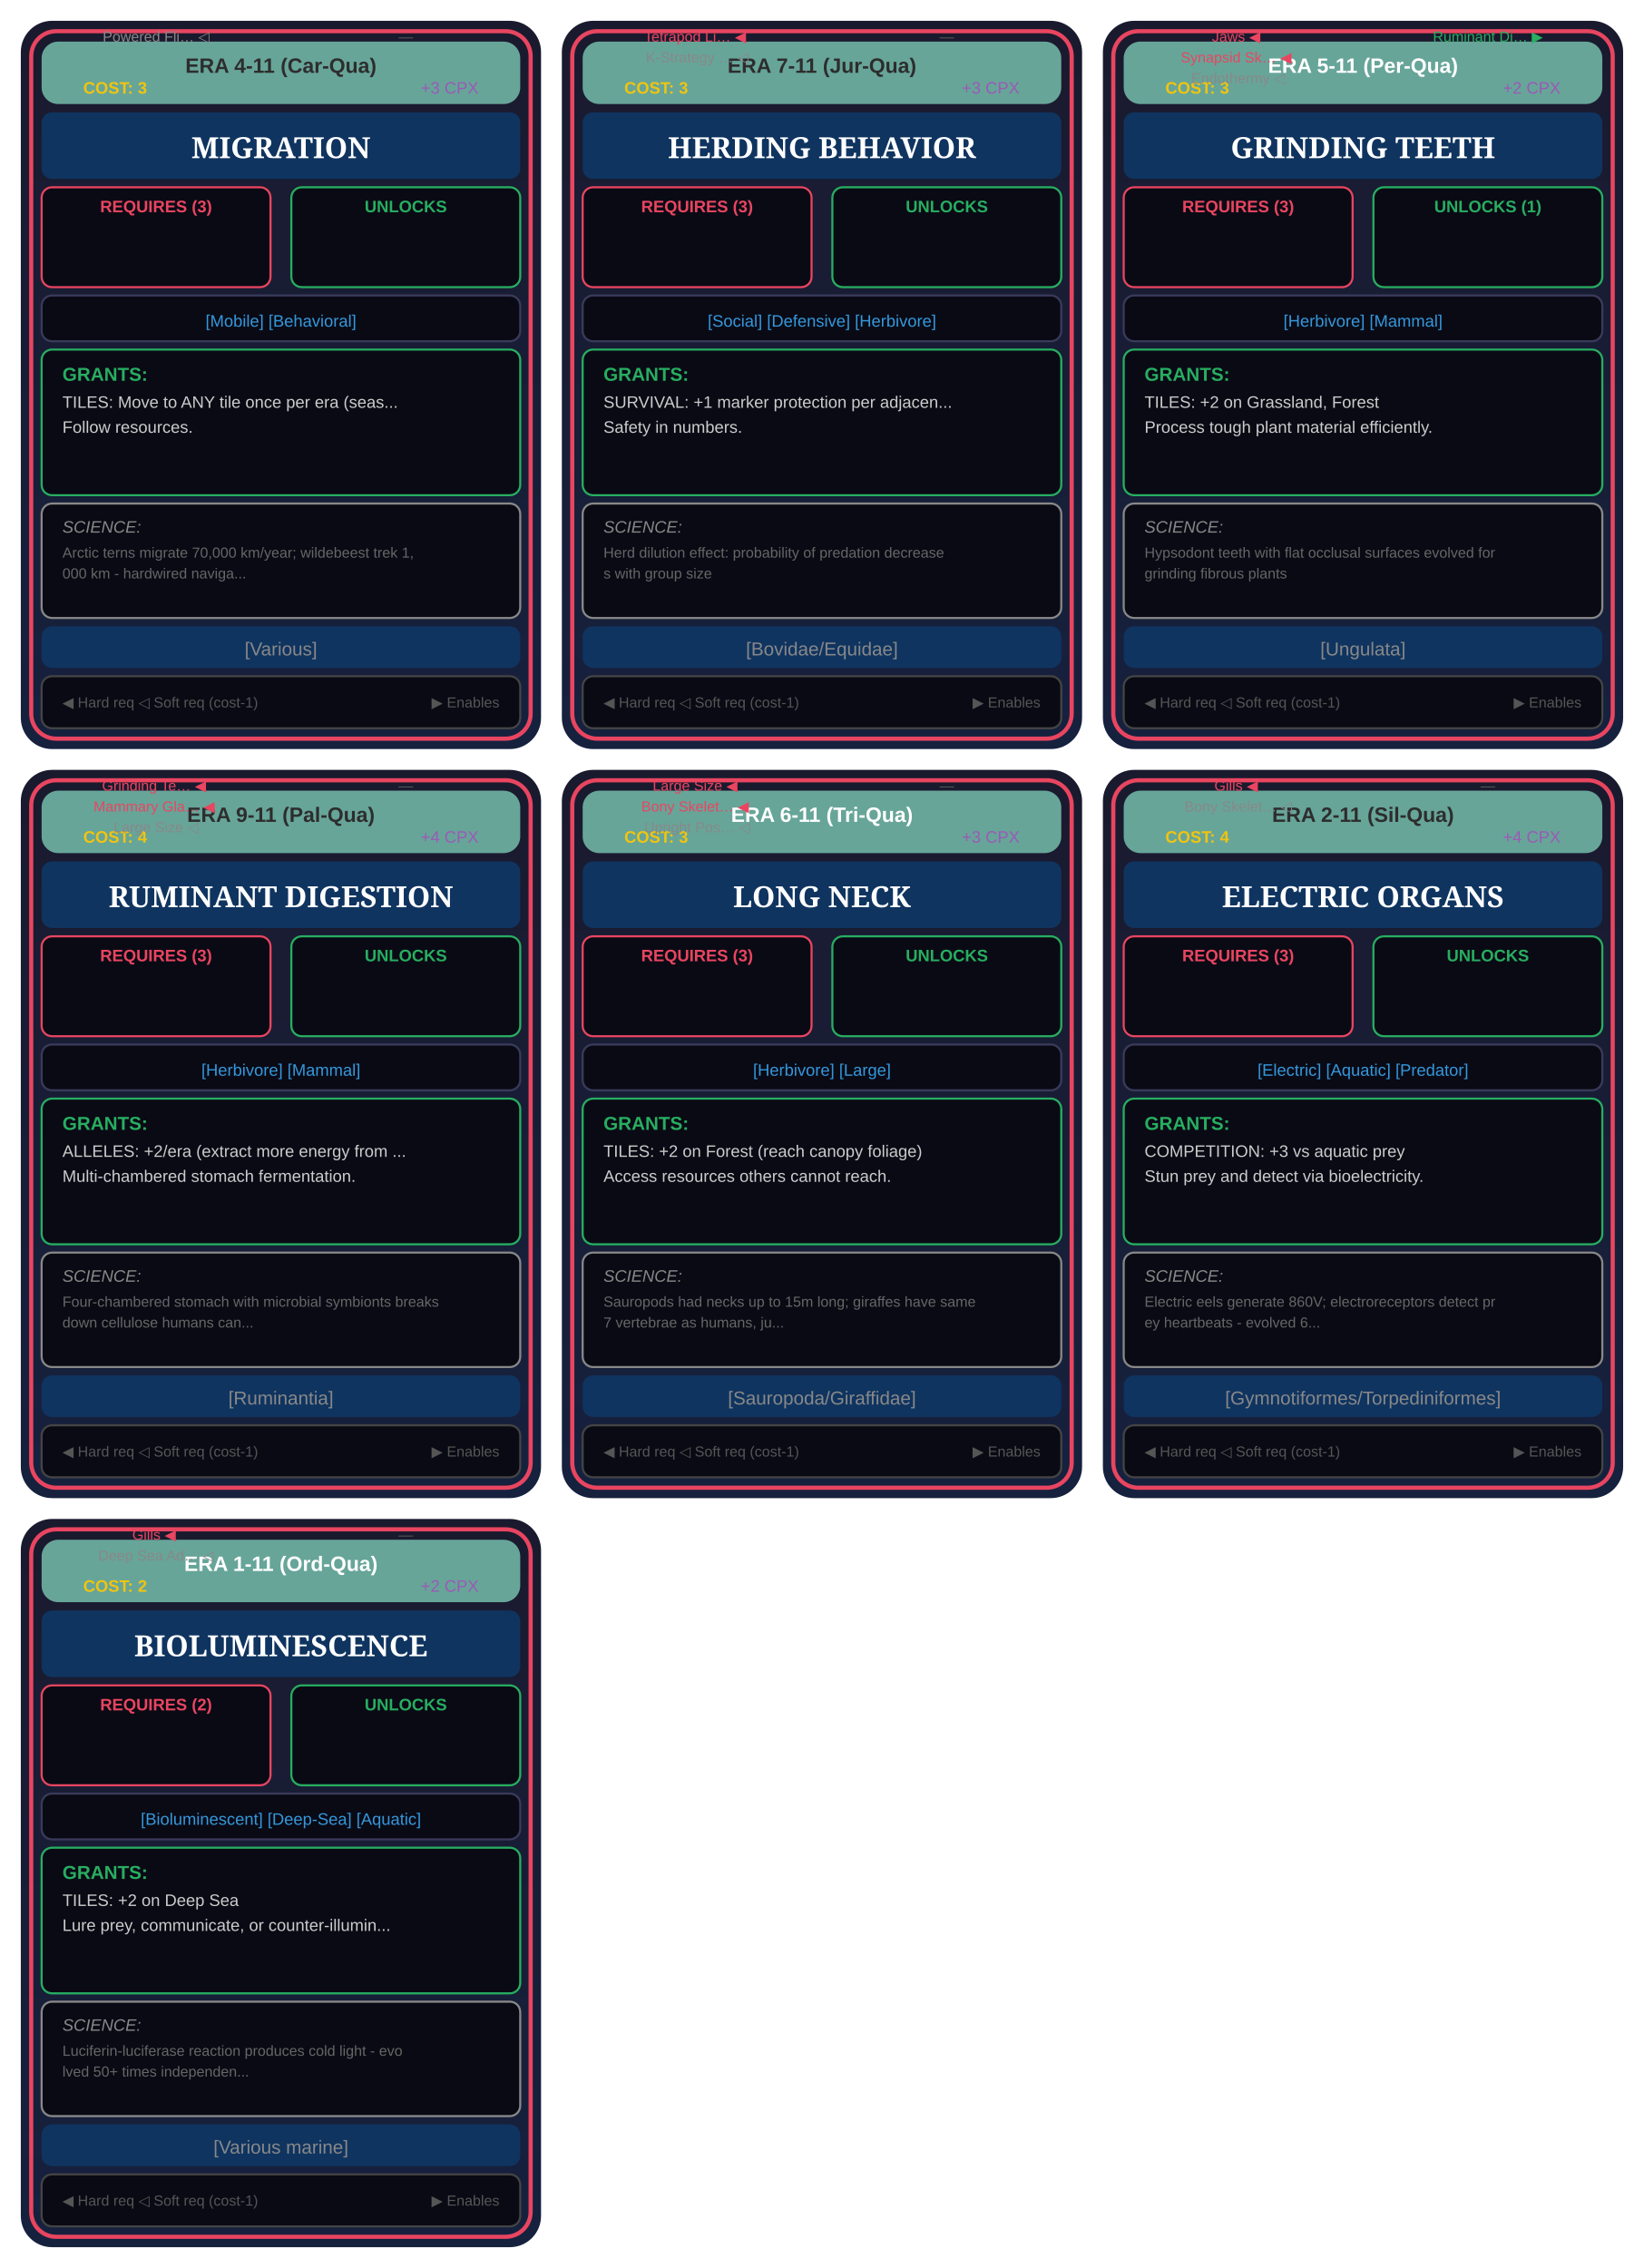
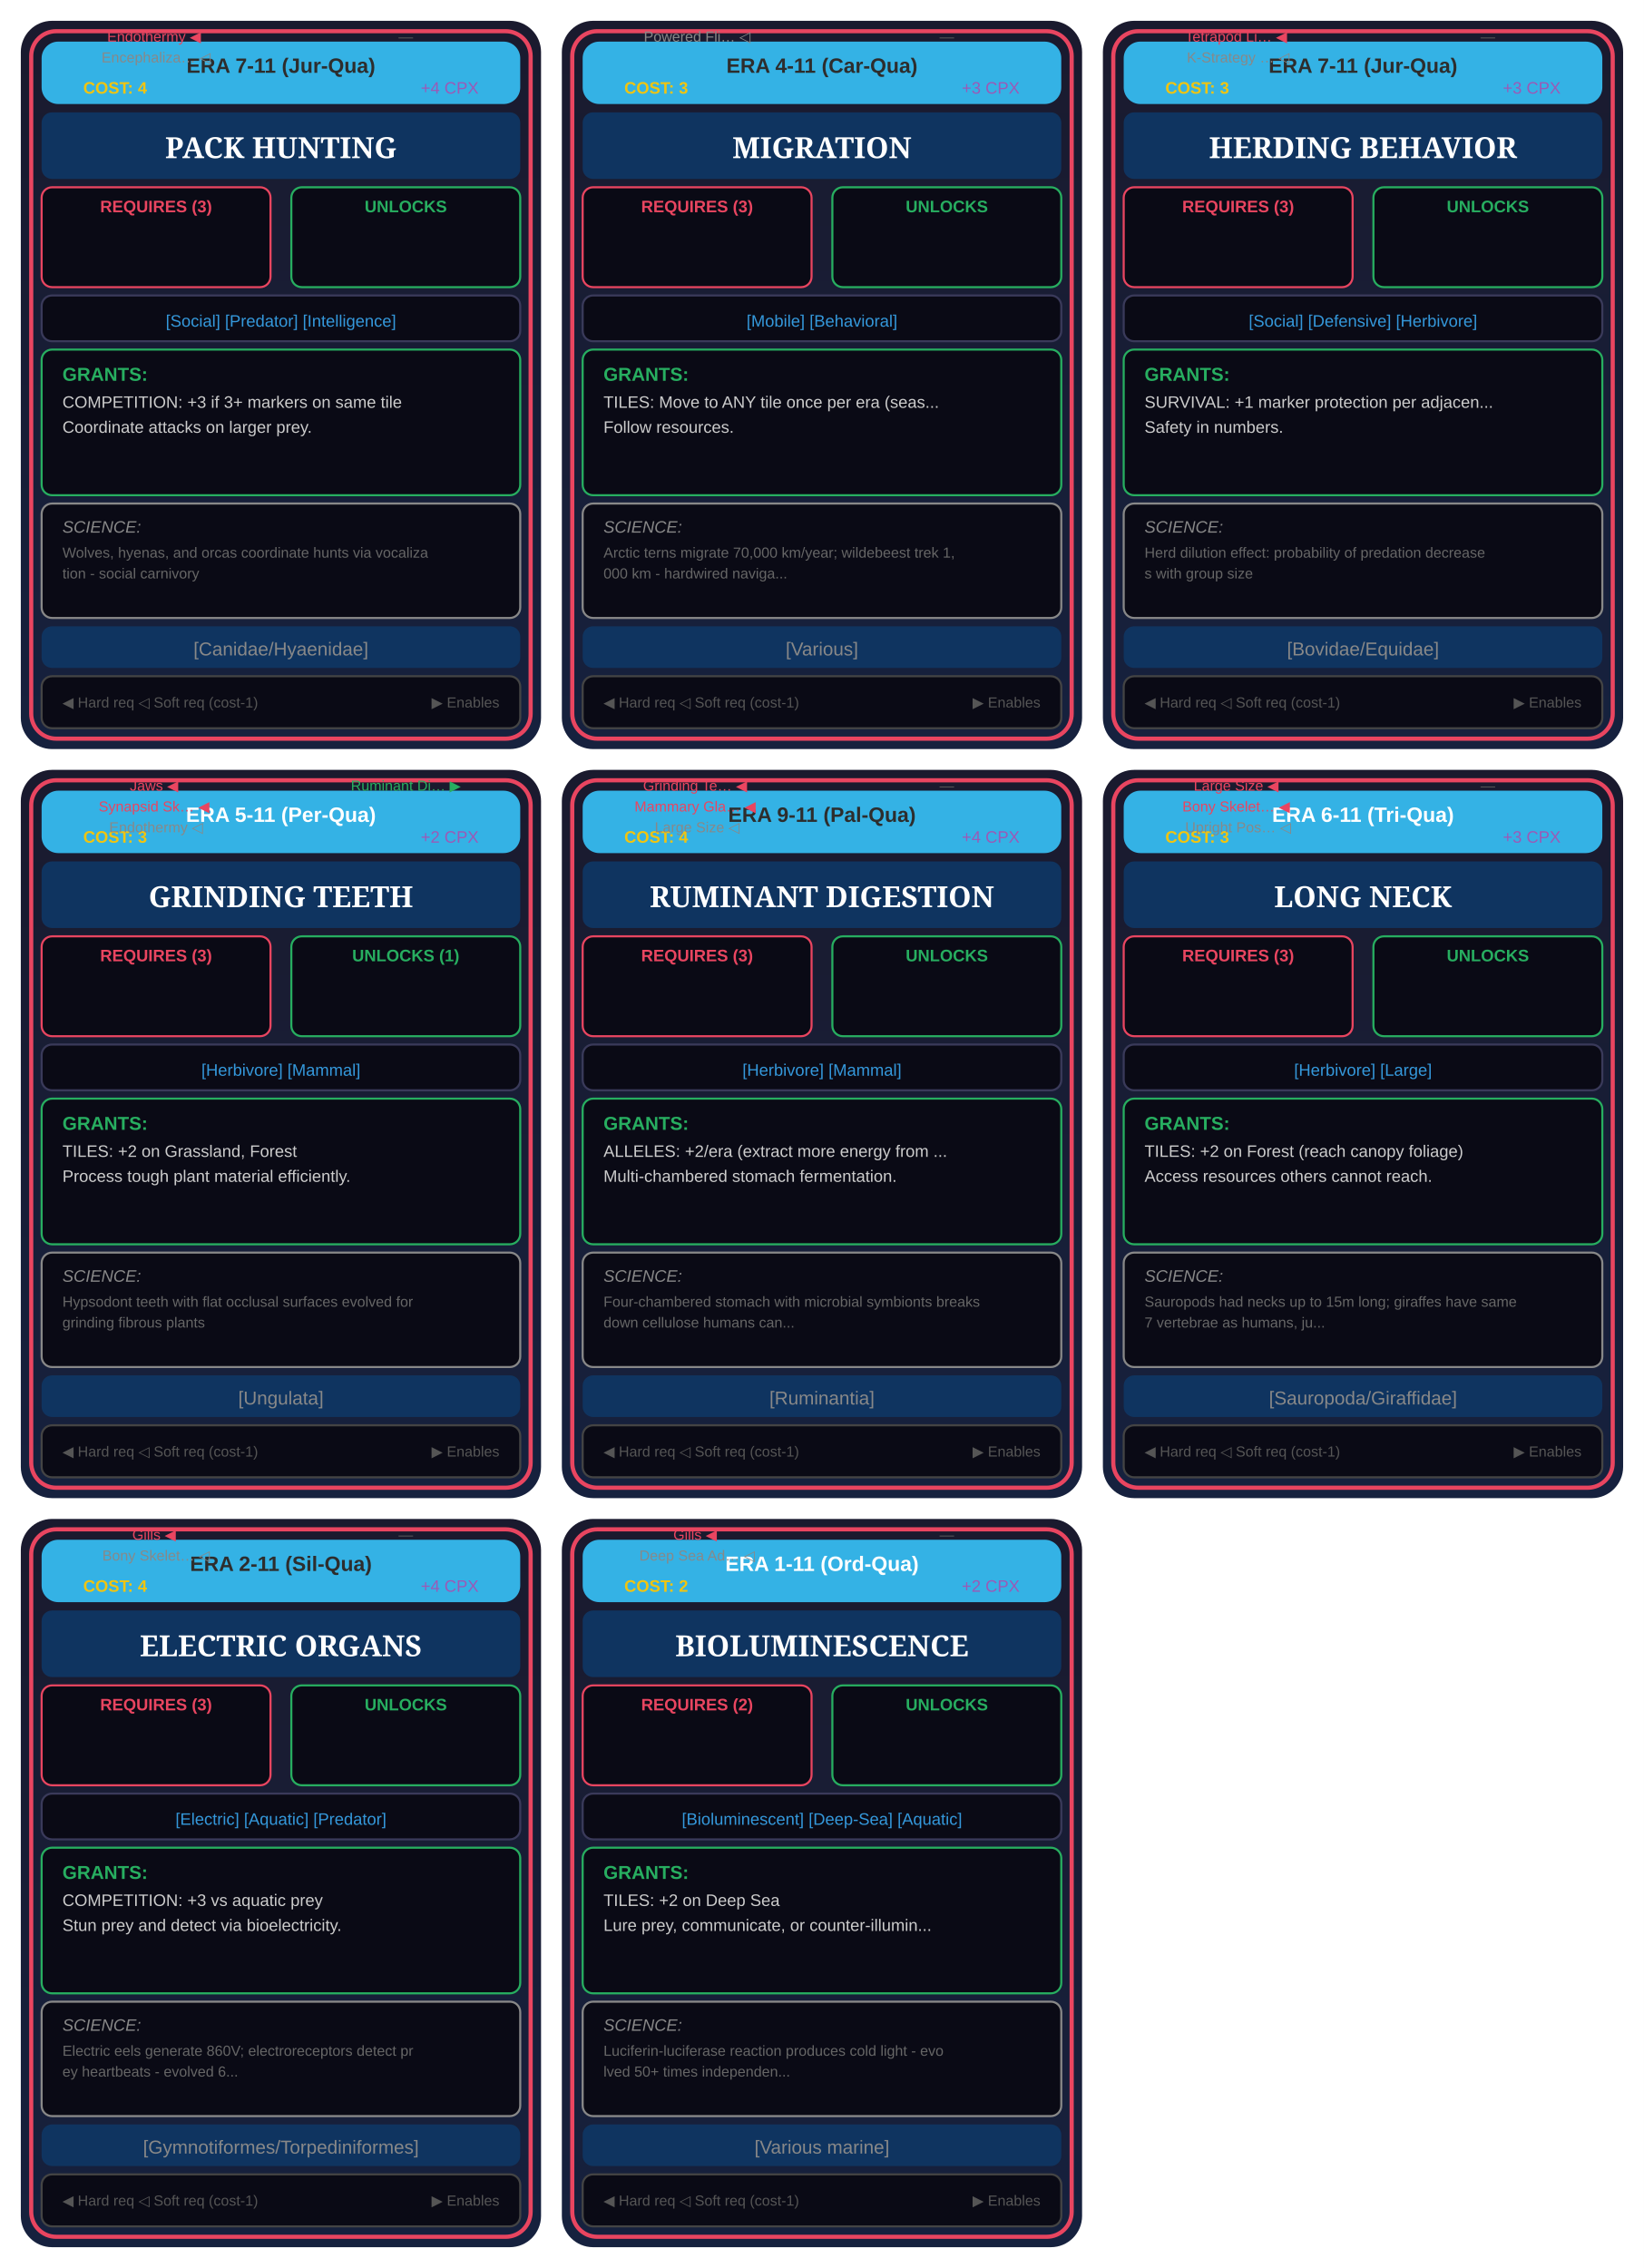
<svg xmlns="http://www.w3.org/2000/svg" viewBox="0 0 790 1090" width="790" height="1090">
  <rect width="790" height="1090" fill="#ffffff" />
  <g transform="translate(10, 10)">
    <defs>
      <linearGradient id="cardBg" x1="0%" y1="0%" x2="0%" y2="100%">
        <stop offset="0%" style="stop-color:#1a1a2e" />
        <stop offset="100%" style="stop-color:#16213e" />
      </linearGradient>
      <linearGradient id="eraGrad" x1="0%" y1="0%" x2="100%" y2="0%">
+         <stop offset="0%" style="stop-color:#34B2E5" />
+         <stop offset="100%" style="stop-color:#34B2E5" />
+       </linearGradient>
+     </defs>
+     <rect width="250" height="350" fill="url(#cardBg)" rx="15" />
+     <rect x="5" y="5" width="240" height="340" fill="none" stroke="#e94560" stroke-width="2" rx="12" />
+     <rect x="10" y="10" width="230" height="30" fill="url(#eraGrad)" rx="8" />
+     <text x="125" y="25" font-family="Arial" font-size="10" fill="#2d2d2d" text-anchor="middle" font-weight="bold">ERA 7-11 (Jur-Qua)</text>
+     <text x="30" y="35" font-family="Arial" font-size="8" fill="#f1c40f" font-weight="bold">COST: 4</text>
+     <text x="220" y="35" font-family="Arial" font-size="8" fill="#9b59b6" text-anchor="end">+4 CPX</text>
+     <rect x="10" y="44" width="230" height="32" fill="#0f3460" rx="5" />
+     <text x="125" y="66" font-family="Georgia" font-size="14" fill="#fff" text-anchor="middle" font-weight="bold">PACK HUNTING</text>
+     <rect x="10" y="80" width="110" height="48" fill="#0a0a15" stroke="#e94560" rx="5" />
+     <text x="65" y="92" font-family="Arial" font-size="8" fill="#e94560" text-anchor="middle" font-weight="bold">REQUIRES (3)</text>
+     <text font-family="Arial" font-size="7" text-anchor="middle">
+       <tspan x="65" dy="10" fill="#e94560">Endothermy ◀</tspan>
+       <tspan x="65" dy="10" fill="#888">Encephaliza… ◁</tspan>
+     </text>
+     <rect x="130" y="80" width="110" height="48" fill="#0a0a15" stroke="#27ae60" rx="5" />
+     <text x="185" y="92" font-family="Arial" font-size="8" fill="#27ae60" text-anchor="middle" font-weight="bold">UNLOCKS</text>
+     <text font-family="Arial" font-size="7" text-anchor="middle">
+       <tspan x="185" dy="10" fill="#555">—</tspan>
+     </text>
+     <rect x="10" y="132" width="230" height="22" fill="#0a0a15" stroke="#3a3a5a" rx="5" />
+     <text x="125" y="147" font-family="Arial" font-size="8" fill="#3498db" text-anchor="middle">[Social] [Predator] [Intelligence]</text>
+     <rect x="10" y="158" width="230" height="70" fill="#0a0a15" stroke="#27ae60" rx="5" />
+     <text x="20" y="173" font-family="Arial" font-size="9" fill="#27ae60" font-weight="bold">GRANTS:</text>
+     <text x="20" y="186" font-family="Arial" font-size="8" fill="#ccc">COMPETITION: +3 if 3+ markers on same tile</text>
+     <text x="20" y="198" font-family="Arial" font-size="8" fill="#ccc">Coordinate attacks on larger prey.</text>
+     <text x="20" y="210" font-family="Arial" font-size="8" fill="#ccc" />
+     <rect x="10" y="232" width="230" height="55" fill="#0a0a15" stroke="#888" rx="5" />
+     <text x="20" y="246" font-family="Arial" font-size="8" fill="#888" font-style="italic">SCIENCE:</text>
+     <text x="20" y="258" font-family="Arial" font-size="7" fill="#666">Wolves, hyenas, and orcas coordinate hunts via vocaliza</text>
+     <text x="20" y="268" font-family="Arial" font-size="7" fill="#666">tion - social carnivory</text>
+     <rect x="10" y="291" width="230" height="20" fill="#0f3460" rx="5" />
+     <text x="125" y="305" font-family="Arial" font-size="9" fill="#888" text-anchor="middle">[Canidae/Hyaenidae]</text>
+     <rect x="10" y="315" width="230" height="25" fill="#0a0a15" stroke="#444" rx="5" />
+     <text x="20" y="330" font-family="Arial" font-size="7" fill="#555">◀ Hard req  ◁ Soft req (cost-1)</text>
+     <text x="230" y="330" font-family="Arial" font-size="7" fill="#555" text-anchor="end">▶ Enables</text>
+   </g>
+   <g transform="translate(270, 10)">
+     <defs>
+       <linearGradient id="cardBg" x1="0%" y1="0%" x2="0%" y2="100%">
+         <stop offset="0%" style="stop-color:#1a1a2e" />
+         <stop offset="100%" style="stop-color:#16213e" />
+       </linearGradient>
+       <linearGradient id="eraGrad" x1="0%" y1="0%" x2="100%" y2="0%">
        <stop offset="0%" style="stop-color:#67A599" />
        <stop offset="100%" style="stop-color:#67A599" />
      </linearGradient>
    </defs>
    <rect width="250" height="350" fill="url(#cardBg)" rx="15" />
    <rect x="5" y="5" width="240" height="340" fill="none" stroke="#e94560" stroke-width="2" rx="12" />
    <rect x="10" y="10" width="230" height="30" fill="url(#eraGrad)" rx="8" />
    <text x="125" y="25" font-family="Arial" font-size="10" fill="#2d2d2d" text-anchor="middle" font-weight="bold">ERA 4-11 (Car-Qua)</text>
    <text x="30" y="35" font-family="Arial" font-size="8" fill="#f1c40f" font-weight="bold">COST: 3</text>
    <text x="220" y="35" font-family="Arial" font-size="8" fill="#9b59b6" text-anchor="end">+3 CPX</text>
    <rect x="10" y="44" width="230" height="32" fill="#0f3460" rx="5" />
    <text x="125" y="66" font-family="Georgia" font-size="14" fill="#fff" text-anchor="middle" font-weight="bold">MIGRATION</text>
    <rect x="10" y="80" width="110" height="48" fill="#0a0a15" stroke="#e94560" rx="5" />
    <text x="65" y="92" font-family="Arial" font-size="8" fill="#e94560" text-anchor="middle" font-weight="bold">REQUIRES (3)</text>
    <text font-family="Arial" font-size="7" text-anchor="middle">
      <tspan x="65" dy="10" fill="#888">Powered Fli… ◁</tspan>
    </text>
    <rect x="130" y="80" width="110" height="48" fill="#0a0a15" stroke="#27ae60" rx="5" />
    <text x="185" y="92" font-family="Arial" font-size="8" fill="#27ae60" text-anchor="middle" font-weight="bold">UNLOCKS</text>
    <text font-family="Arial" font-size="7" text-anchor="middle">
      <tspan x="185" dy="10" fill="#555">—</tspan>
    </text>
    <rect x="10" y="132" width="230" height="22" fill="#0a0a15" stroke="#3a3a5a" rx="5" />
    <text x="125" y="147" font-family="Arial" font-size="8" fill="#3498db" text-anchor="middle">[Mobile] [Behavioral]</text>
    <rect x="10" y="158" width="230" height="70" fill="#0a0a15" stroke="#27ae60" rx="5" />
    <text x="20" y="173" font-family="Arial" font-size="9" fill="#27ae60" font-weight="bold">GRANTS:</text>
    <text x="20" y="186" font-family="Arial" font-size="8" fill="#ccc">TILES: Move to ANY tile once per era (seas...</text>
    <text x="20" y="198" font-family="Arial" font-size="8" fill="#ccc">Follow resources.</text>
    <text x="20" y="210" font-family="Arial" font-size="8" fill="#ccc" />
    <rect x="10" y="232" width="230" height="55" fill="#0a0a15" stroke="#888" rx="5" />
    <text x="20" y="246" font-family="Arial" font-size="8" fill="#888" font-style="italic">SCIENCE:</text>
    <text x="20" y="258" font-family="Arial" font-size="7" fill="#666">Arctic terns migrate 70,000 km/year; wildebeest trek 1,</text>
    <text x="20" y="268" font-family="Arial" font-size="7" fill="#666">000 km - hardwired naviga...</text>
    <rect x="10" y="291" width="230" height="20" fill="#0f3460" rx="5" />
    <text x="125" y="305" font-family="Arial" font-size="9" fill="#888" text-anchor="middle">[Various]</text>
    <rect x="10" y="315" width="230" height="25" fill="#0a0a15" stroke="#444" rx="5" />
    <text x="20" y="330" font-family="Arial" font-size="7" fill="#555">◀ Hard req  ◁ Soft req (cost-1)</text>
    <text x="230" y="330" font-family="Arial" font-size="7" fill="#555" text-anchor="end">▶ Enables</text>
  </g>
-   <g transform="translate(270, 10)">
+   <g transform="translate(530, 10)">
    <defs>
      <linearGradient id="cardBg" x1="0%" y1="0%" x2="0%" y2="100%">
        <stop offset="0%" style="stop-color:#1a1a2e" />
        <stop offset="100%" style="stop-color:#16213e" />
      </linearGradient>
      <linearGradient id="eraGrad" x1="0%" y1="0%" x2="100%" y2="0%">
        <stop offset="0%" style="stop-color:#34B2E5" />
        <stop offset="100%" style="stop-color:#34B2E5" />
      </linearGradient>
    </defs>
    <rect width="250" height="350" fill="url(#cardBg)" rx="15" />
    <rect x="5" y="5" width="240" height="340" fill="none" stroke="#e94560" stroke-width="2" rx="12" />
    <rect x="10" y="10" width="230" height="30" fill="url(#eraGrad)" rx="8" />
    <text x="125" y="25" font-family="Arial" font-size="10" fill="#2d2d2d" text-anchor="middle" font-weight="bold">ERA 7-11 (Jur-Qua)</text>
    <text x="30" y="35" font-family="Arial" font-size="8" fill="#f1c40f" font-weight="bold">COST: 3</text>
    <text x="220" y="35" font-family="Arial" font-size="8" fill="#9b59b6" text-anchor="end">+3 CPX</text>
    <rect x="10" y="44" width="230" height="32" fill="#0f3460" rx="5" />
    <text x="125" y="66" font-family="Georgia" font-size="14" fill="#fff" text-anchor="middle" font-weight="bold">HERDING BEHAVIOR</text>
    <rect x="10" y="80" width="110" height="48" fill="#0a0a15" stroke="#e94560" rx="5" />
    <text x="65" y="92" font-family="Arial" font-size="8" fill="#e94560" text-anchor="middle" font-weight="bold">REQUIRES (3)</text>
    <text font-family="Arial" font-size="7" text-anchor="middle">
      <tspan x="65" dy="10" fill="#e94560">Tetrapod Li… ◀</tspan>
      <tspan x="65" dy="10" fill="#888">K-Strategy … ◁</tspan>
    </text>
    <rect x="130" y="80" width="110" height="48" fill="#0a0a15" stroke="#27ae60" rx="5" />
    <text x="185" y="92" font-family="Arial" font-size="8" fill="#27ae60" text-anchor="middle" font-weight="bold">UNLOCKS</text>
    <text font-family="Arial" font-size="7" text-anchor="middle">
      <tspan x="185" dy="10" fill="#555">—</tspan>
    </text>
    <rect x="10" y="132" width="230" height="22" fill="#0a0a15" stroke="#3a3a5a" rx="5" />
    <text x="125" y="147" font-family="Arial" font-size="8" fill="#3498db" text-anchor="middle">[Social] [Defensive] [Herbivore]</text>
    <rect x="10" y="158" width="230" height="70" fill="#0a0a15" stroke="#27ae60" rx="5" />
    <text x="20" y="173" font-family="Arial" font-size="9" fill="#27ae60" font-weight="bold">GRANTS:</text>
    <text x="20" y="186" font-family="Arial" font-size="8" fill="#ccc">SURVIVAL: +1 marker protection per adjacen...</text>
    <text x="20" y="198" font-family="Arial" font-size="8" fill="#ccc">Safety in numbers.</text>
    <text x="20" y="210" font-family="Arial" font-size="8" fill="#ccc" />
    <rect x="10" y="232" width="230" height="55" fill="#0a0a15" stroke="#888" rx="5" />
    <text x="20" y="246" font-family="Arial" font-size="8" fill="#888" font-style="italic">SCIENCE:</text>
    <text x="20" y="258" font-family="Arial" font-size="7" fill="#666">Herd dilution effect: probability of predation decrease</text>
    <text x="20" y="268" font-family="Arial" font-size="7" fill="#666">s with group size</text>
    <rect x="10" y="291" width="230" height="20" fill="#0f3460" rx="5" />
    <text x="125" y="305" font-family="Arial" font-size="9" fill="#888" text-anchor="middle">[Bovidae/Equidae]</text>
    <rect x="10" y="315" width="230" height="25" fill="#0a0a15" stroke="#444" rx="5" />
    <text x="20" y="330" font-family="Arial" font-size="7" fill="#555">◀ Hard req  ◁ Soft req (cost-1)</text>
    <text x="230" y="330" font-family="Arial" font-size="7" fill="#555" text-anchor="end">▶ Enables</text>
  </g>
-   <g transform="translate(530, 10)">
+   <g transform="translate(10, 370)">
    <defs>
      <linearGradient id="cardBg" x1="0%" y1="0%" x2="0%" y2="100%">
        <stop offset="0%" style="stop-color:#1a1a2e" />
        <stop offset="100%" style="stop-color:#16213e" />
      </linearGradient>
      <linearGradient id="eraGrad" x1="0%" y1="0%" x2="100%" y2="0%">
        <stop offset="0%" style="stop-color:#F04028" />
        <stop offset="100%" style="stop-color:#F04028" />
      </linearGradient>
    </defs>
    <rect width="250" height="350" fill="url(#cardBg)" rx="15" />
    <rect x="5" y="5" width="240" height="340" fill="none" stroke="#e94560" stroke-width="2" rx="12" />
    <rect x="10" y="10" width="230" height="30" fill="url(#eraGrad)" rx="8" />
    <text x="125" y="25" font-family="Arial" font-size="10" fill="#ffffff" text-anchor="middle" font-weight="bold">ERA 5-11 (Per-Qua)</text>
    <text x="30" y="35" font-family="Arial" font-size="8" fill="#f1c40f" font-weight="bold">COST: 3</text>
    <text x="220" y="35" font-family="Arial" font-size="8" fill="#9b59b6" text-anchor="end">+2 CPX</text>
    <rect x="10" y="44" width="230" height="32" fill="#0f3460" rx="5" />
    <text x="125" y="66" font-family="Georgia" font-size="14" fill="#fff" text-anchor="middle" font-weight="bold">GRINDING TEETH</text>
    <rect x="10" y="80" width="110" height="48" fill="#0a0a15" stroke="#e94560" rx="5" />
    <text x="65" y="92" font-family="Arial" font-size="8" fill="#e94560" text-anchor="middle" font-weight="bold">REQUIRES (3)</text>
    <text font-family="Arial" font-size="7" text-anchor="middle">
      <tspan x="65" dy="10" fill="#e94560">Jaws ◀</tspan>
      <tspan x="65" dy="10" fill="#e94560">Synapsid Sk… ◀</tspan>
      <tspan x="65" dy="10" fill="#888">Endothermy ◁</tspan>
    </text>
    <rect x="130" y="80" width="110" height="48" fill="#0a0a15" stroke="#27ae60" rx="5" />
    <text x="185" y="92" font-family="Arial" font-size="8" fill="#27ae60" text-anchor="middle" font-weight="bold">UNLOCKS (1)</text>
    <text font-family="Arial" font-size="7" text-anchor="middle">
      <tspan x="185" dy="10" fill="#27ae60">Ruminant Di… ▶</tspan>
    </text>
    <rect x="10" y="132" width="230" height="22" fill="#0a0a15" stroke="#3a3a5a" rx="5" />
    <text x="125" y="147" font-family="Arial" font-size="8" fill="#3498db" text-anchor="middle">[Herbivore] [Mammal]</text>
    <rect x="10" y="158" width="230" height="70" fill="#0a0a15" stroke="#27ae60" rx="5" />
    <text x="20" y="173" font-family="Arial" font-size="9" fill="#27ae60" font-weight="bold">GRANTS:</text>
    <text x="20" y="186" font-family="Arial" font-size="8" fill="#ccc">TILES: +2 on Grassland, Forest</text>
    <text x="20" y="198" font-family="Arial" font-size="8" fill="#ccc">Process tough plant material efficiently.</text>
    <text x="20" y="210" font-family="Arial" font-size="8" fill="#ccc" />
    <rect x="10" y="232" width="230" height="55" fill="#0a0a15" stroke="#888" rx="5" />
    <text x="20" y="246" font-family="Arial" font-size="8" fill="#888" font-style="italic">SCIENCE:</text>
    <text x="20" y="258" font-family="Arial" font-size="7" fill="#666">Hypsodont teeth with flat occlusal surfaces evolved for</text>
    <text x="20" y="268" font-family="Arial" font-size="7" fill="#666"> grinding fibrous plants</text>
    <rect x="10" y="291" width="230" height="20" fill="#0f3460" rx="5" />
    <text x="125" y="305" font-family="Arial" font-size="9" fill="#888" text-anchor="middle">[Ungulata]</text>
    <rect x="10" y="315" width="230" height="25" fill="#0a0a15" stroke="#444" rx="5" />
    <text x="20" y="330" font-family="Arial" font-size="7" fill="#555">◀ Hard req  ◁ Soft req (cost-1)</text>
    <text x="230" y="330" font-family="Arial" font-size="7" fill="#555" text-anchor="end">▶ Enables</text>
  </g>
-   <g transform="translate(10, 370)">
+   <g transform="translate(270, 370)">
    <defs>
      <linearGradient id="cardBg" x1="0%" y1="0%" x2="0%" y2="100%">
        <stop offset="0%" style="stop-color:#1a1a2e" />
        <stop offset="100%" style="stop-color:#16213e" />
      </linearGradient>
      <linearGradient id="eraGrad" x1="0%" y1="0%" x2="100%" y2="0%">
        <stop offset="0%" style="stop-color:#FD9A52" />
        <stop offset="100%" style="stop-color:#FD9A52" />
      </linearGradient>
    </defs>
    <rect width="250" height="350" fill="url(#cardBg)" rx="15" />
    <rect x="5" y="5" width="240" height="340" fill="none" stroke="#e94560" stroke-width="2" rx="12" />
    <rect x="10" y="10" width="230" height="30" fill="url(#eraGrad)" rx="8" />
    <text x="125" y="25" font-family="Arial" font-size="10" fill="#2d2d2d" text-anchor="middle" font-weight="bold">ERA 9-11 (Pal-Qua)</text>
    <text x="30" y="35" font-family="Arial" font-size="8" fill="#f1c40f" font-weight="bold">COST: 4</text>
    <text x="220" y="35" font-family="Arial" font-size="8" fill="#9b59b6" text-anchor="end">+4 CPX</text>
    <rect x="10" y="44" width="230" height="32" fill="#0f3460" rx="5" />
    <text x="125" y="66" font-family="Georgia" font-size="14" fill="#fff" text-anchor="middle" font-weight="bold">RUMINANT DIGESTION</text>
    <rect x="10" y="80" width="110" height="48" fill="#0a0a15" stroke="#e94560" rx="5" />
    <text x="65" y="92" font-family="Arial" font-size="8" fill="#e94560" text-anchor="middle" font-weight="bold">REQUIRES (3)</text>
    <text font-family="Arial" font-size="7" text-anchor="middle">
      <tspan x="65" dy="10" fill="#e94560">Grinding Te… ◀</tspan>
      <tspan x="65" dy="10" fill="#e94560">Mammary Gla… ◀</tspan>
      <tspan x="65" dy="10" fill="#888">Large Size ◁</tspan>
    </text>
    <rect x="130" y="80" width="110" height="48" fill="#0a0a15" stroke="#27ae60" rx="5" />
    <text x="185" y="92" font-family="Arial" font-size="8" fill="#27ae60" text-anchor="middle" font-weight="bold">UNLOCKS</text>
    <text font-family="Arial" font-size="7" text-anchor="middle">
      <tspan x="185" dy="10" fill="#555">—</tspan>
    </text>
    <rect x="10" y="132" width="230" height="22" fill="#0a0a15" stroke="#3a3a5a" rx="5" />
    <text x="125" y="147" font-family="Arial" font-size="8" fill="#3498db" text-anchor="middle">[Herbivore] [Mammal]</text>
    <rect x="10" y="158" width="230" height="70" fill="#0a0a15" stroke="#27ae60" rx="5" />
    <text x="20" y="173" font-family="Arial" font-size="9" fill="#27ae60" font-weight="bold">GRANTS:</text>
    <text x="20" y="186" font-family="Arial" font-size="8" fill="#ccc">ALLELES: +2/era (extract more energy from ...</text>
    <text x="20" y="198" font-family="Arial" font-size="8" fill="#ccc">Multi-chambered stomach fermentation.</text>
    <text x="20" y="210" font-family="Arial" font-size="8" fill="#ccc" />
    <rect x="10" y="232" width="230" height="55" fill="#0a0a15" stroke="#888" rx="5" />
    <text x="20" y="246" font-family="Arial" font-size="8" fill="#888" font-style="italic">SCIENCE:</text>
    <text x="20" y="258" font-family="Arial" font-size="7" fill="#666">Four-chambered stomach with microbial symbionts breaks </text>
    <text x="20" y="268" font-family="Arial" font-size="7" fill="#666">down cellulose humans can...</text>
    <rect x="10" y="291" width="230" height="20" fill="#0f3460" rx="5" />
    <text x="125" y="305" font-family="Arial" font-size="9" fill="#888" text-anchor="middle">[Ruminantia]</text>
    <rect x="10" y="315" width="230" height="25" fill="#0a0a15" stroke="#444" rx="5" />
    <text x="20" y="330" font-family="Arial" font-size="7" fill="#555">◀ Hard req  ◁ Soft req (cost-1)</text>
    <text x="230" y="330" font-family="Arial" font-size="7" fill="#555" text-anchor="end">▶ Enables</text>
  </g>
-   <g transform="translate(270, 370)">
+   <g transform="translate(530, 370)">
    <defs>
      <linearGradient id="cardBg" x1="0%" y1="0%" x2="0%" y2="100%">
        <stop offset="0%" style="stop-color:#1a1a2e" />
        <stop offset="100%" style="stop-color:#16213e" />
      </linearGradient>
      <linearGradient id="eraGrad" x1="0%" y1="0%" x2="100%" y2="0%">
        <stop offset="0%" style="stop-color:#812B92" />
        <stop offset="100%" style="stop-color:#812B92" />
      </linearGradient>
    </defs>
    <rect width="250" height="350" fill="url(#cardBg)" rx="15" />
    <rect x="5" y="5" width="240" height="340" fill="none" stroke="#e94560" stroke-width="2" rx="12" />
    <rect x="10" y="10" width="230" height="30" fill="url(#eraGrad)" rx="8" />
    <text x="125" y="25" font-family="Arial" font-size="10" fill="#ffffff" text-anchor="middle" font-weight="bold">ERA 6-11 (Tri-Qua)</text>
    <text x="30" y="35" font-family="Arial" font-size="8" fill="#f1c40f" font-weight="bold">COST: 3</text>
    <text x="220" y="35" font-family="Arial" font-size="8" fill="#9b59b6" text-anchor="end">+3 CPX</text>
    <rect x="10" y="44" width="230" height="32" fill="#0f3460" rx="5" />
    <text x="125" y="66" font-family="Georgia" font-size="14" fill="#fff" text-anchor="middle" font-weight="bold">LONG NECK</text>
    <rect x="10" y="80" width="110" height="48" fill="#0a0a15" stroke="#e94560" rx="5" />
    <text x="65" y="92" font-family="Arial" font-size="8" fill="#e94560" text-anchor="middle" font-weight="bold">REQUIRES (3)</text>
    <text font-family="Arial" font-size="7" text-anchor="middle">
      <tspan x="65" dy="10" fill="#e94560">Large Size ◀</tspan>
      <tspan x="65" dy="10" fill="#e94560">Bony Skelet… ◀</tspan>
      <tspan x="65" dy="10" fill="#888">Upright Pos… ◁</tspan>
    </text>
    <rect x="130" y="80" width="110" height="48" fill="#0a0a15" stroke="#27ae60" rx="5" />
    <text x="185" y="92" font-family="Arial" font-size="8" fill="#27ae60" text-anchor="middle" font-weight="bold">UNLOCKS</text>
    <text font-family="Arial" font-size="7" text-anchor="middle">
      <tspan x="185" dy="10" fill="#555">—</tspan>
    </text>
    <rect x="10" y="132" width="230" height="22" fill="#0a0a15" stroke="#3a3a5a" rx="5" />
    <text x="125" y="147" font-family="Arial" font-size="8" fill="#3498db" text-anchor="middle">[Herbivore] [Large]</text>
    <rect x="10" y="158" width="230" height="70" fill="#0a0a15" stroke="#27ae60" rx="5" />
    <text x="20" y="173" font-family="Arial" font-size="9" fill="#27ae60" font-weight="bold">GRANTS:</text>
    <text x="20" y="186" font-family="Arial" font-size="8" fill="#ccc">TILES: +2 on Forest (reach canopy foliage)</text>
    <text x="20" y="198" font-family="Arial" font-size="8" fill="#ccc">Access resources others cannot reach.</text>
    <text x="20" y="210" font-family="Arial" font-size="8" fill="#ccc" />
    <rect x="10" y="232" width="230" height="55" fill="#0a0a15" stroke="#888" rx="5" />
    <text x="20" y="246" font-family="Arial" font-size="8" fill="#888" font-style="italic">SCIENCE:</text>
    <text x="20" y="258" font-family="Arial" font-size="7" fill="#666">Sauropods had necks up to 15m long; giraffes have same </text>
    <text x="20" y="268" font-family="Arial" font-size="7" fill="#666">7 vertebrae as humans, ju...</text>
    <rect x="10" y="291" width="230" height="20" fill="#0f3460" rx="5" />
    <text x="125" y="305" font-family="Arial" font-size="9" fill="#888" text-anchor="middle">[Sauropoda/Giraffidae]</text>
    <rect x="10" y="315" width="230" height="25" fill="#0a0a15" stroke="#444" rx="5" />
    <text x="20" y="330" font-family="Arial" font-size="7" fill="#555">◀ Hard req  ◁ Soft req (cost-1)</text>
    <text x="230" y="330" font-family="Arial" font-size="7" fill="#555" text-anchor="end">▶ Enables</text>
  </g>
-   <g transform="translate(530, 370)">
+   <g transform="translate(10, 730)">
    <defs>
      <linearGradient id="cardBg" x1="0%" y1="0%" x2="0%" y2="100%">
        <stop offset="0%" style="stop-color:#1a1a2e" />
        <stop offset="100%" style="stop-color:#16213e" />
      </linearGradient>
      <linearGradient id="eraGrad" x1="0%" y1="0%" x2="100%" y2="0%">
        <stop offset="0%" style="stop-color:#B3E1D2" />
        <stop offset="100%" style="stop-color:#B3E1D2" />
      </linearGradient>
    </defs>
    <rect width="250" height="350" fill="url(#cardBg)" rx="15" />
    <rect x="5" y="5" width="240" height="340" fill="none" stroke="#e94560" stroke-width="2" rx="12" />
    <rect x="10" y="10" width="230" height="30" fill="url(#eraGrad)" rx="8" />
    <text x="125" y="25" font-family="Arial" font-size="10" fill="#2d2d2d" text-anchor="middle" font-weight="bold">ERA 2-11 (Sil-Qua)</text>
    <text x="30" y="35" font-family="Arial" font-size="8" fill="#f1c40f" font-weight="bold">COST: 4</text>
    <text x="220" y="35" font-family="Arial" font-size="8" fill="#9b59b6" text-anchor="end">+4 CPX</text>
    <rect x="10" y="44" width="230" height="32" fill="#0f3460" rx="5" />
    <text x="125" y="66" font-family="Georgia" font-size="14" fill="#fff" text-anchor="middle" font-weight="bold">ELECTRIC ORGANS</text>
    <rect x="10" y="80" width="110" height="48" fill="#0a0a15" stroke="#e94560" rx="5" />
    <text x="65" y="92" font-family="Arial" font-size="8" fill="#e94560" text-anchor="middle" font-weight="bold">REQUIRES (3)</text>
    <text font-family="Arial" font-size="7" text-anchor="middle">
      <tspan x="65" dy="10" fill="#e94560">Gills ◀</tspan>
      <tspan x="65" dy="10" fill="#888">Bony Skelet… ◁</tspan>
    </text>
    <rect x="130" y="80" width="110" height="48" fill="#0a0a15" stroke="#27ae60" rx="5" />
    <text x="185" y="92" font-family="Arial" font-size="8" fill="#27ae60" text-anchor="middle" font-weight="bold">UNLOCKS</text>
    <text font-family="Arial" font-size="7" text-anchor="middle">
      <tspan x="185" dy="10" fill="#555">—</tspan>
    </text>
    <rect x="10" y="132" width="230" height="22" fill="#0a0a15" stroke="#3a3a5a" rx="5" />
    <text x="125" y="147" font-family="Arial" font-size="8" fill="#3498db" text-anchor="middle">[Electric] [Aquatic] [Predator]</text>
    <rect x="10" y="158" width="230" height="70" fill="#0a0a15" stroke="#27ae60" rx="5" />
    <text x="20" y="173" font-family="Arial" font-size="9" fill="#27ae60" font-weight="bold">GRANTS:</text>
    <text x="20" y="186" font-family="Arial" font-size="8" fill="#ccc">COMPETITION: +3 vs aquatic prey</text>
    <text x="20" y="198" font-family="Arial" font-size="8" fill="#ccc">Stun prey and detect via bioelectricity.</text>
    <text x="20" y="210" font-family="Arial" font-size="8" fill="#ccc" />
    <rect x="10" y="232" width="230" height="55" fill="#0a0a15" stroke="#888" rx="5" />
    <text x="20" y="246" font-family="Arial" font-size="8" fill="#888" font-style="italic">SCIENCE:</text>
    <text x="20" y="258" font-family="Arial" font-size="7" fill="#666">Electric eels generate 860V; electroreceptors detect pr</text>
    <text x="20" y="268" font-family="Arial" font-size="7" fill="#666">ey heartbeats - evolved 6...</text>
    <rect x="10" y="291" width="230" height="20" fill="#0f3460" rx="5" />
    <text x="125" y="305" font-family="Arial" font-size="9" fill="#888" text-anchor="middle">[Gymnotiformes/Torpediniformes]</text>
    <rect x="10" y="315" width="230" height="25" fill="#0a0a15" stroke="#444" rx="5" />
    <text x="20" y="330" font-family="Arial" font-size="7" fill="#555">◀ Hard req  ◁ Soft req (cost-1)</text>
    <text x="230" y="330" font-family="Arial" font-size="7" fill="#555" text-anchor="end">▶ Enables</text>
  </g>
-   <g transform="translate(10, 730)">
+   <g transform="translate(270, 730)">
    <defs>
      <linearGradient id="cardBg" x1="0%" y1="0%" x2="0%" y2="100%">
        <stop offset="0%" style="stop-color:#1a1a2e" />
        <stop offset="100%" style="stop-color:#16213e" />
      </linearGradient>
      <linearGradient id="eraGrad" x1="0%" y1="0%" x2="100%" y2="0%">
        <stop offset="0%" style="stop-color:#009270" />
        <stop offset="100%" style="stop-color:#009270" />
      </linearGradient>
    </defs>
    <rect width="250" height="350" fill="url(#cardBg)" rx="15" />
    <rect x="5" y="5" width="240" height="340" fill="none" stroke="#e94560" stroke-width="2" rx="12" />
    <rect x="10" y="10" width="230" height="30" fill="url(#eraGrad)" rx="8" />
    <text x="125" y="25" font-family="Arial" font-size="10" fill="#ffffff" text-anchor="middle" font-weight="bold">ERA 1-11 (Ord-Qua)</text>
    <text x="30" y="35" font-family="Arial" font-size="8" fill="#f1c40f" font-weight="bold">COST: 2</text>
    <text x="220" y="35" font-family="Arial" font-size="8" fill="#9b59b6" text-anchor="end">+2 CPX</text>
    <rect x="10" y="44" width="230" height="32" fill="#0f3460" rx="5" />
    <text x="125" y="66" font-family="Georgia" font-size="14" fill="#fff" text-anchor="middle" font-weight="bold">BIOLUMINESCENCE</text>
    <rect x="10" y="80" width="110" height="48" fill="#0a0a15" stroke="#e94560" rx="5" />
    <text x="65" y="92" font-family="Arial" font-size="8" fill="#e94560" text-anchor="middle" font-weight="bold">REQUIRES (2)</text>
    <text font-family="Arial" font-size="7" text-anchor="middle">
      <tspan x="65" dy="10" fill="#e94560">Gills ◀</tspan>
      <tspan x="65" dy="10" fill="#888">Deep Sea Ad… ◁</tspan>
    </text>
    <rect x="130" y="80" width="110" height="48" fill="#0a0a15" stroke="#27ae60" rx="5" />
    <text x="185" y="92" font-family="Arial" font-size="8" fill="#27ae60" text-anchor="middle" font-weight="bold">UNLOCKS</text>
    <text font-family="Arial" font-size="7" text-anchor="middle">
      <tspan x="185" dy="10" fill="#555">—</tspan>
    </text>
    <rect x="10" y="132" width="230" height="22" fill="#0a0a15" stroke="#3a3a5a" rx="5" />
    <text x="125" y="147" font-family="Arial" font-size="8" fill="#3498db" text-anchor="middle">[Bioluminescent] [Deep-Sea] [Aquatic]</text>
    <rect x="10" y="158" width="230" height="70" fill="#0a0a15" stroke="#27ae60" rx="5" />
    <text x="20" y="173" font-family="Arial" font-size="9" fill="#27ae60" font-weight="bold">GRANTS:</text>
    <text x="20" y="186" font-family="Arial" font-size="8" fill="#ccc">TILES: +2 on Deep Sea</text>
    <text x="20" y="198" font-family="Arial" font-size="8" fill="#ccc">Lure prey, communicate, or counter-illumin...</text>
    <text x="20" y="210" font-family="Arial" font-size="8" fill="#ccc" />
    <rect x="10" y="232" width="230" height="55" fill="#0a0a15" stroke="#888" rx="5" />
    <text x="20" y="246" font-family="Arial" font-size="8" fill="#888" font-style="italic">SCIENCE:</text>
    <text x="20" y="258" font-family="Arial" font-size="7" fill="#666">Luciferin-luciferase reaction produces cold light - evo</text>
    <text x="20" y="268" font-family="Arial" font-size="7" fill="#666">lved 50+ times independen...</text>
    <rect x="10" y="291" width="230" height="20" fill="#0f3460" rx="5" />
    <text x="125" y="305" font-family="Arial" font-size="9" fill="#888" text-anchor="middle">[Various marine]</text>
    <rect x="10" y="315" width="230" height="25" fill="#0a0a15" stroke="#444" rx="5" />
    <text x="20" y="330" font-family="Arial" font-size="7" fill="#555">◀ Hard req  ◁ Soft req (cost-1)</text>
    <text x="230" y="330" font-family="Arial" font-size="7" fill="#555" text-anchor="end">▶ Enables</text>
  </g>
</svg>
